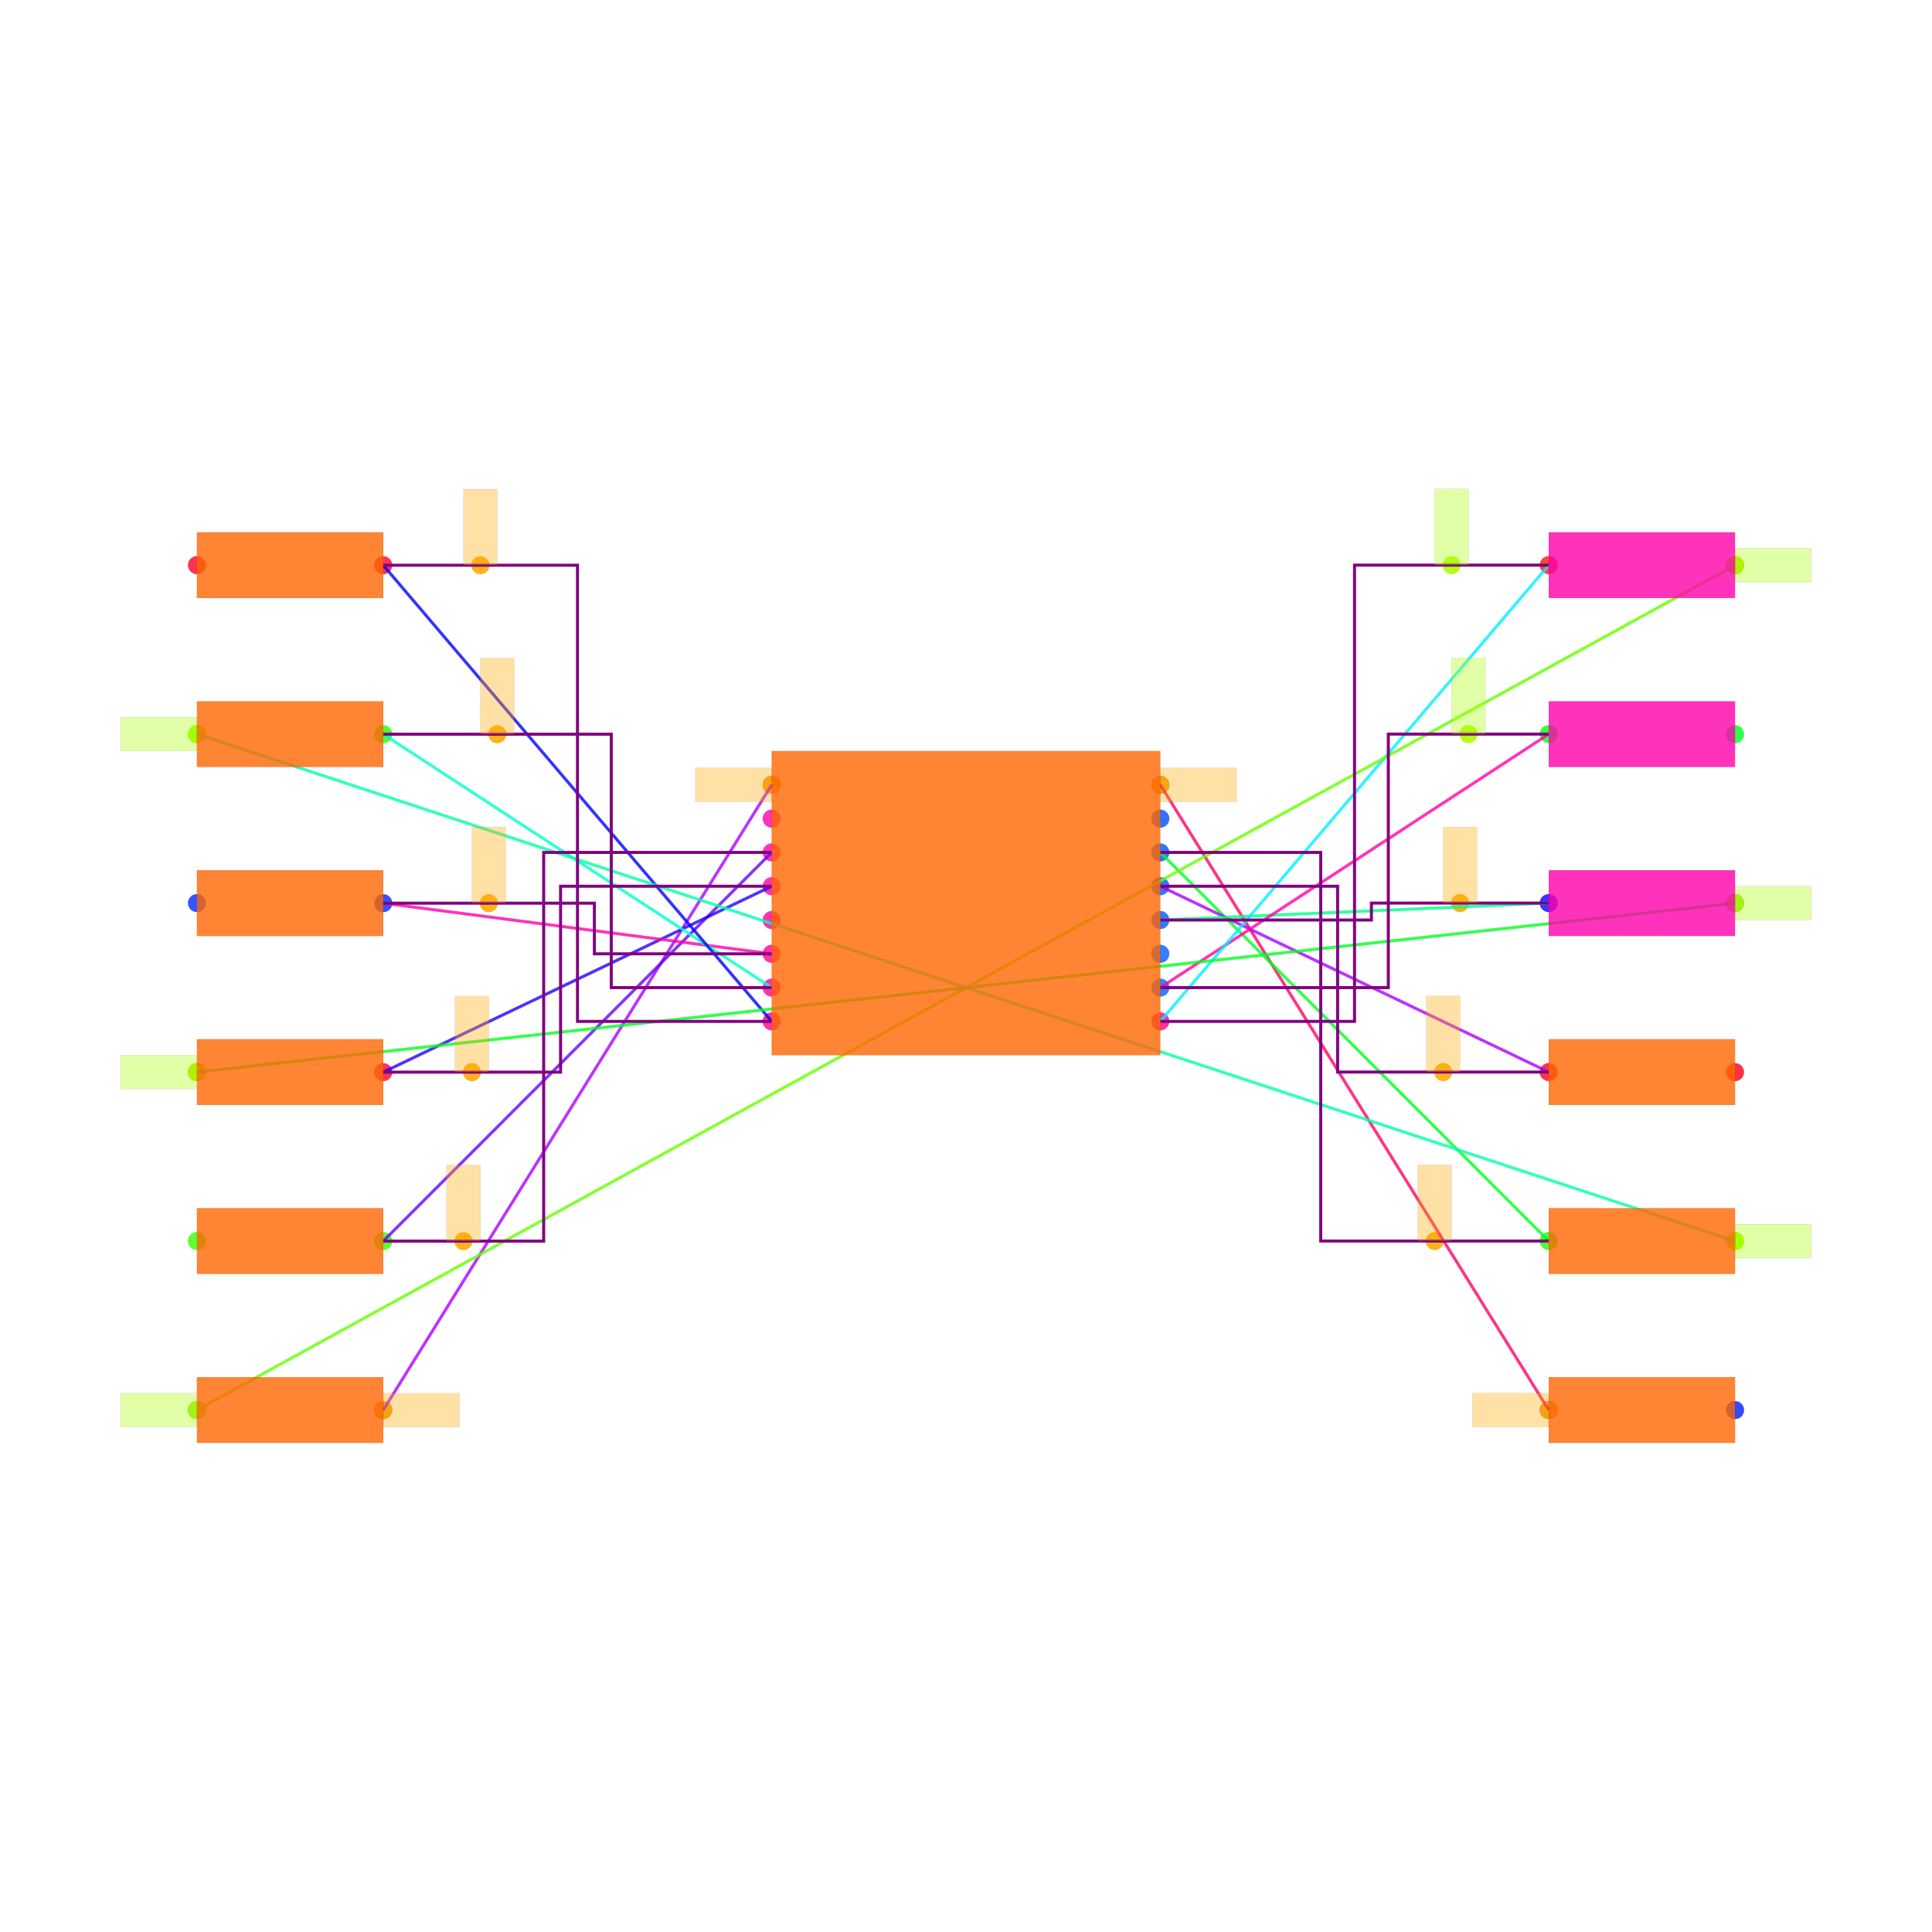
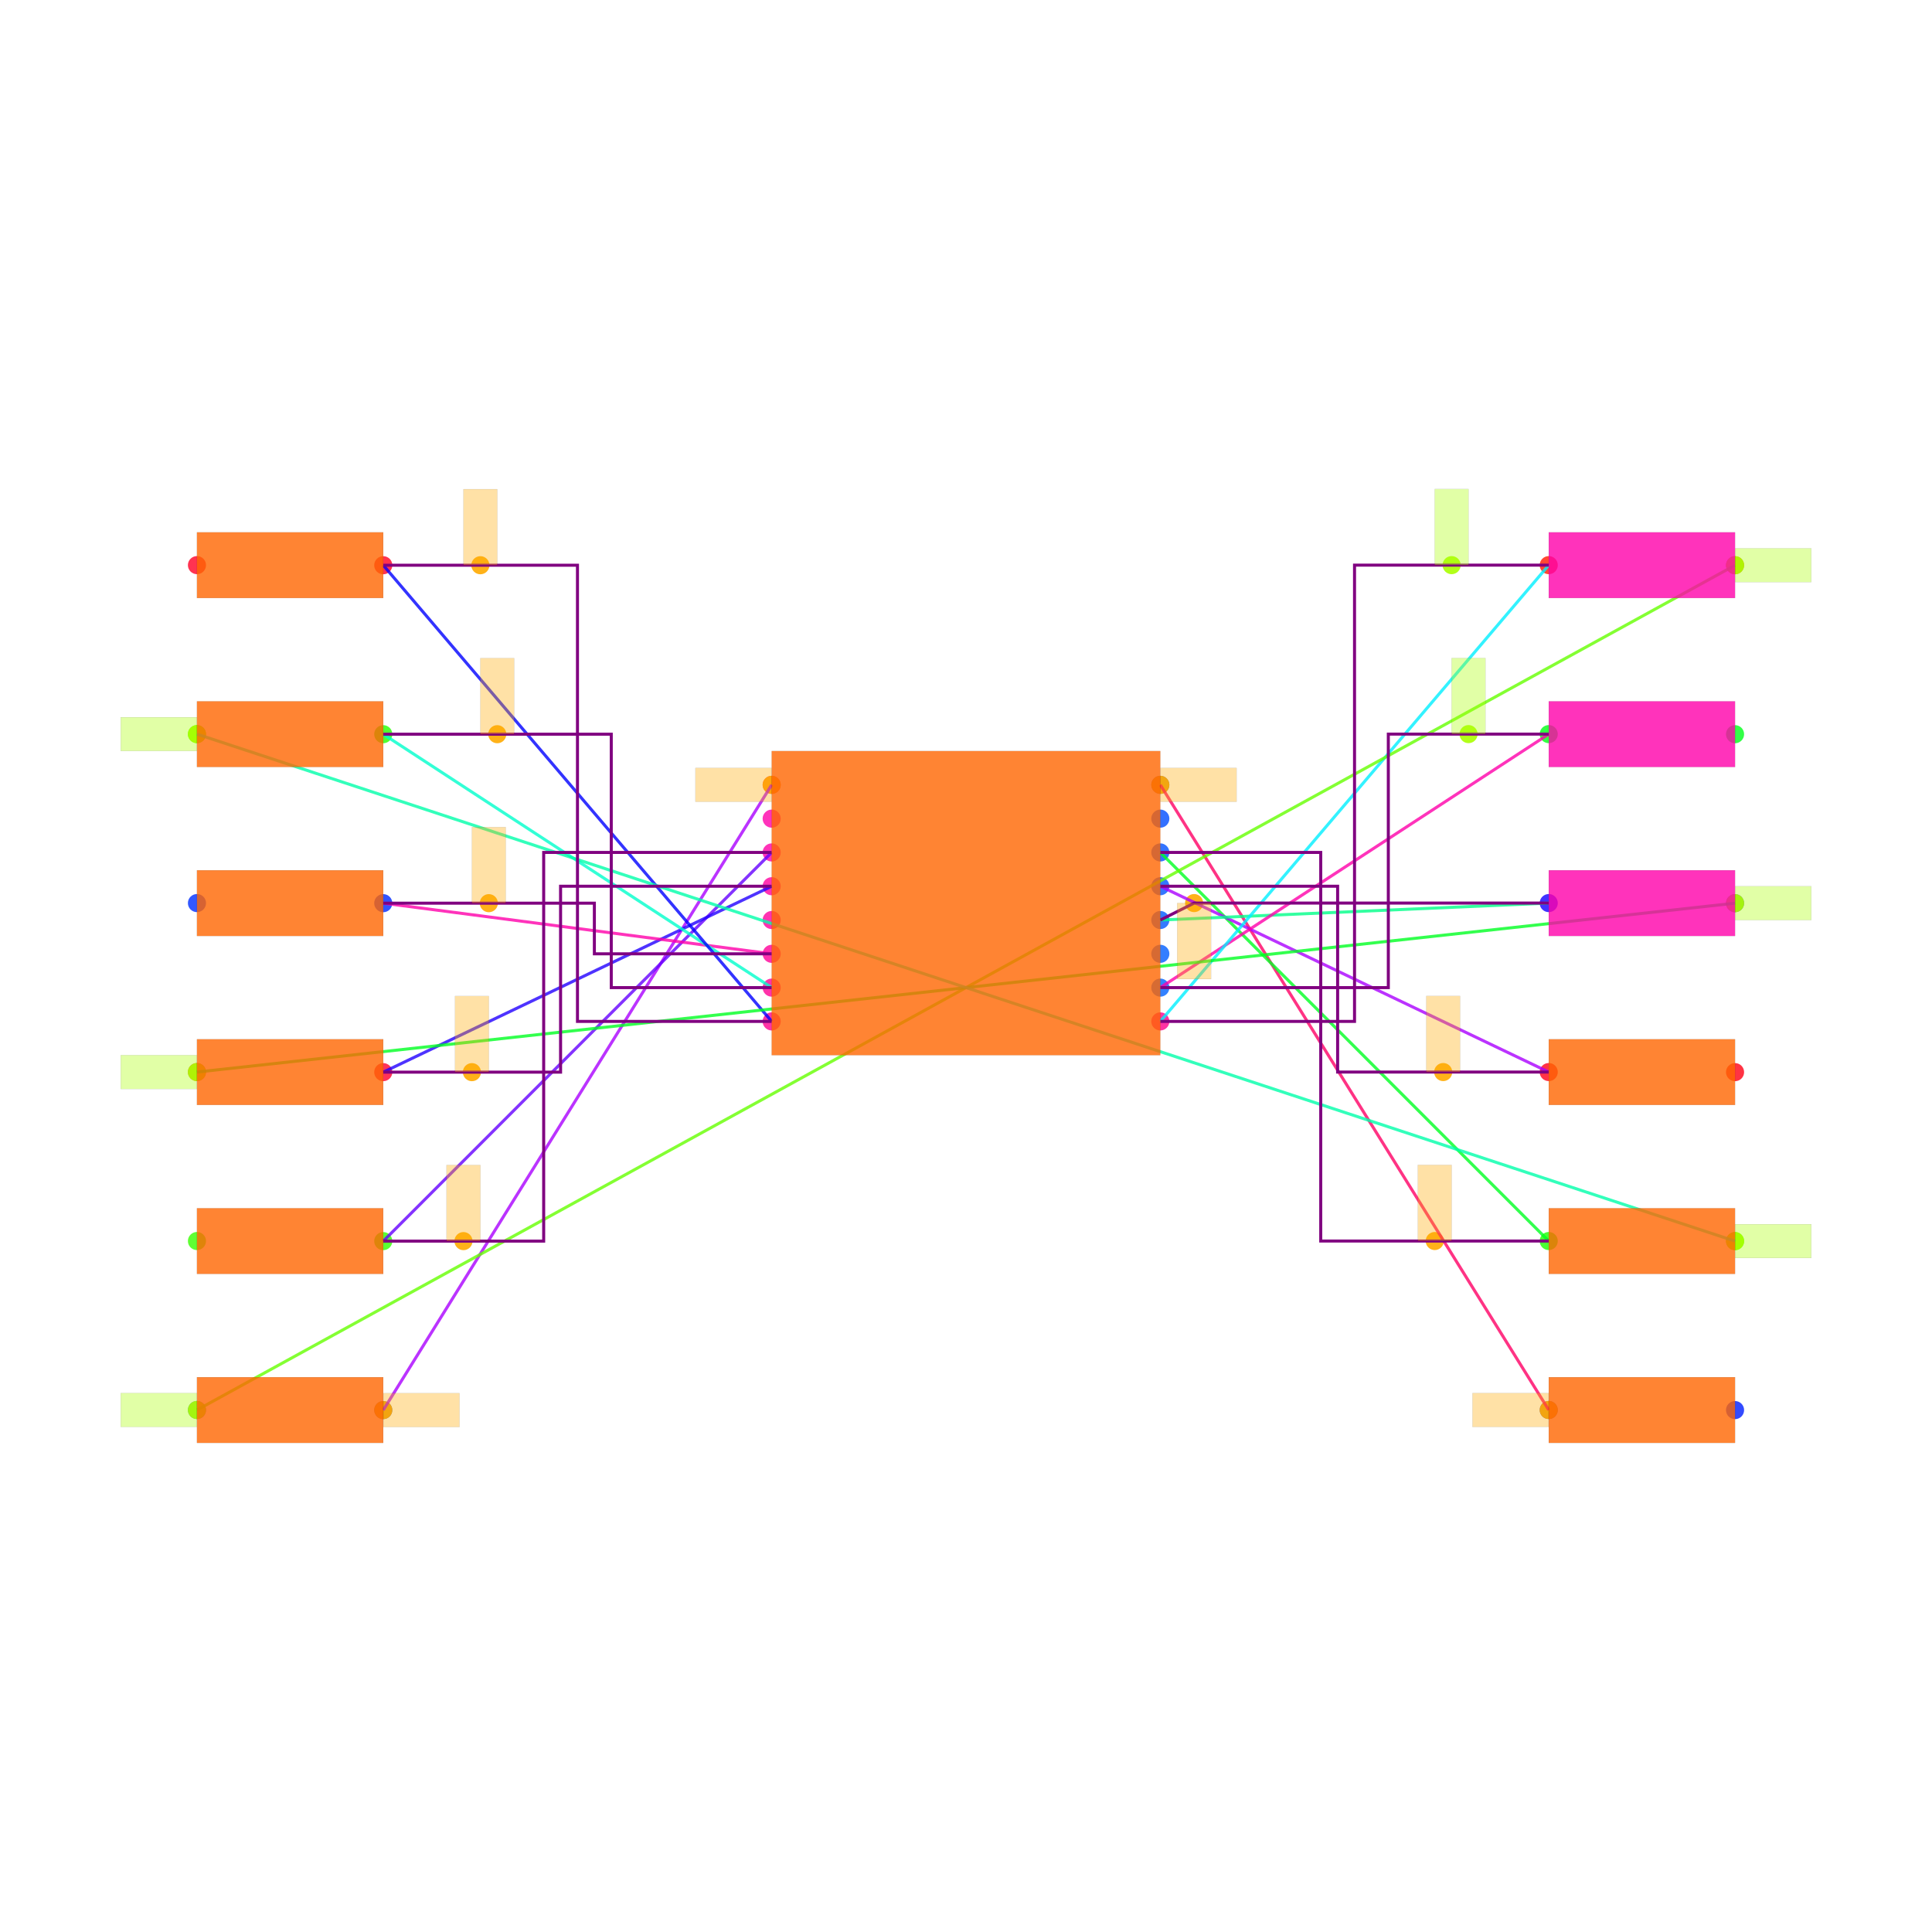
<svg xmlns="http://www.w3.org/2000/svg" width="640" height="640" viewBox="0 0 640 640">
  <rect width="100%" height="100%" fill="white" />
  <g>
    <circle data-type="point" data-label="U1.1 x-" data-x="-1.15" data-y="0.7" cx="255.629" cy="259.99" r="3" fill="hsl(319, 100%, 50%, 0.8)" />
  </g>
  <g>
    <circle data-type="point" data-label="U1.2 x-" data-x="-1.15" data-y="0.49999999999999994" cx="255.629" cy="271.185" r="3" fill="hsl(320, 100%, 50%, 0.8)" />
  </g>
  <g>
    <circle data-type="point" data-label="U1.3 x-" data-x="-1.15" data-y="0.29999999999999993" cx="255.629" cy="282.38" r="3" fill="hsl(321, 100%, 50%, 0.8)" />
  </g>
  <g>
    <circle data-type="point" data-label="U1.4 x-" data-x="-1.15" data-y="0.09999999999999987" cx="255.629" cy="293.575" r="3" fill="hsl(322, 100%, 50%, 0.8)" />
  </g>
  <g>
    <circle data-type="point" data-label="U1.5 x-" data-x="-1.15" data-y="-0.10000000000000009" cx="255.629" cy="304.77" r="3" fill="hsl(323, 100%, 50%, 0.8)" />
  </g>
  <g>
    <circle data-type="point" data-label="U1.6 x-" data-x="-1.15" data-y="-0.30000000000000004" cx="255.629" cy="315.965" r="3" fill="hsl(324, 100%, 50%, 0.8)" />
  </g>
  <g>
    <circle data-type="point" data-label="U1.7 x-" data-x="-1.15" data-y="-0.5" cx="255.629" cy="327.16" r="3" fill="hsl(325, 100%, 50%, 0.8)" />
  </g>
  <g>
    <circle data-type="point" data-label="U1.8 x-" data-x="-1.15" data-y="-0.7" cx="255.629" cy="338.354" r="3" fill="hsl(326, 100%, 50%, 0.8)" />
  </g>
  <g>
    <circle data-type="point" data-label="U1.9 x+" data-x="1.15" data-y="-0.7" cx="384.371" cy="338.354" r="3" fill="hsl(327, 100%, 50%, 0.8)" />
  </g>
  <g>
    <circle data-type="point" data-label="U1.10 x+" data-x="1.15" data-y="-0.49999999999999994" cx="384.371" cy="327.16" r="3" fill="hsl(217, 100%, 50%, 0.8)" />
  </g>
  <g>
    <circle data-type="point" data-label="U1.11 x+" data-x="1.15" data-y="-0.29999999999999993" cx="384.371" cy="315.965" r="3" fill="hsl(218, 100%, 50%, 0.8)" />
  </g>
  <g>
    <circle data-type="point" data-label="U1.12 x+" data-x="1.15" data-y="-0.09999999999999987" cx="384.371" cy="304.77" r="3" fill="hsl(219, 100%, 50%, 0.8)" />
  </g>
  <g>
    <circle data-type="point" data-label="U1.13 x+" data-x="1.15" data-y="0.10000000000000009" cx="384.371" cy="293.575" r="3" fill="hsl(220, 100%, 50%, 0.8)" />
  </g>
  <g>
    <circle data-type="point" data-label="U1.14 x+" data-x="1.15" data-y="0.30000000000000004" cx="384.371" cy="282.38" r="3" fill="hsl(221, 100%, 50%, 0.8)" />
  </g>
  <g>
    <circle data-type="point" data-label="U1.15 x+" data-x="1.15" data-y="0.5" cx="384.371" cy="271.185" r="3" fill="hsl(222, 100%, 50%, 0.8)" />
  </g>
  <g>
    <circle data-type="point" data-label="U1.16 x+" data-x="1.15" data-y="0.7" cx="384.371" cy="259.99" r="3" fill="hsl(223, 100%, 50%, 0.8)" />
  </g>
  <g>
    <circle data-type="point" data-label="R1.1 x-" data-x="-4.551290700000001" data-y="-2.9997267500000007" cx="65.244" cy="467.08" r="3" fill="hsl(226, 100%, 50%, 0.8)" />
  </g>
  <g>
    <circle data-type="point" data-label="R1.2 x+" data-x="-3.448709299999999" data-y="-3.0002732499999993" cx="126.961" cy="467.111" r="3" fill="hsl(227, 100%, 50%, 0.8)" />
  </g>
  <g>
    <circle data-type="point" data-label="R2.1 x-" data-x="-4.551290700000001" data-y="-1.9997267500000007" cx="65.244" cy="411.106" r="3" fill="hsl(107, 100%, 50%, 0.8)" />
  </g>
  <g>
    <circle data-type="point" data-label="R2.2 x+" data-x="-3.448709299999999" data-y="-2.0002732499999993" cx="126.961" cy="411.136" r="3" fill="hsl(108, 100%, 50%, 0.8)" />
  </g>
  <g>
    <circle data-type="point" data-label="R3.1 x-" data-x="-4.551290700000001" data-y="-0.9997267500000007" cx="65.244" cy="355.132" r="3" fill="hsl(348, 100%, 50%, 0.8)" />
  </g>
  <g>
    <circle data-type="point" data-label="R3.2 x+" data-x="-3.448709299999999" data-y="-1.0002732499999993" cx="126.961" cy="355.162" r="3" fill="hsl(349, 100%, 50%, 0.8)" />
  </g>
  <g>
    <circle data-type="point" data-label="R4.1 x-" data-x="-4.551290700000001" data-y="0.0002732499999993365" cx="65.244" cy="299.157" r="3" fill="hsl(229, 100%, 50%, 0.8)" />
  </g>
  <g>
    <circle data-type="point" data-label="R4.2 x+" data-x="-3.448709299999999" data-y="-0.0002732499999993365" cx="126.961" cy="299.188" r="3" fill="hsl(230, 100%, 50%, 0.8)" />
  </g>
  <g>
    <circle data-type="point" data-label="R5.1 x-" data-x="-4.551290700000001" data-y="1.0002732499999993" cx="65.244" cy="243.183" r="3" fill="hsl(110, 100%, 50%, 0.8)" />
  </g>
  <g>
    <circle data-type="point" data-label="R5.2 x+" data-x="-3.448709299999999" data-y="0.9997267500000007" cx="126.961" cy="243.213" r="3" fill="hsl(111, 100%, 50%, 0.8)" />
  </g>
  <g>
    <circle data-type="point" data-label="R6.1 x-" data-x="-4.551290700000001" data-y="2.0002732499999993" cx="65.244" cy="187.208" r="3" fill="hsl(351, 100%, 50%, 0.8)" />
  </g>
  <g>
    <circle data-type="point" data-label="R6.2 x+" data-x="-3.448709299999999" data-y="1.9997267500000007" cx="126.961" cy="187.239" r="3" fill="hsl(352, 100%, 50%, 0.8)" />
  </g>
  <g>
    <circle data-type="point" data-label="R7.1 x-" data-x="3.4487093" data-y="-2.9997267500000007" cx="513.039" cy="467.08" r="3" fill="hsl(232, 100%, 50%, 0.8)" />
  </g>
  <g>
    <circle data-type="point" data-label="R7.2 x+" data-x="4.5512907" data-y="-3.0002732499999993" cx="574.756" cy="467.111" r="3" fill="hsl(233, 100%, 50%, 0.8)" />
  </g>
  <g>
    <circle data-type="point" data-label="R8.1 x-" data-x="3.4487093" data-y="-1.9997267500000007" cx="513.039" cy="411.106" r="3" fill="hsl(113, 100%, 50%, 0.8)" />
  </g>
  <g>
    <circle data-type="point" data-label="R8.2 x+" data-x="4.5512907" data-y="-2.0002732499999993" cx="574.756" cy="411.136" r="3" fill="hsl(114, 100%, 50%, 0.8)" />
  </g>
  <g>
    <circle data-type="point" data-label="R9.1 x-" data-x="3.4487093" data-y="-0.9997267500000007" cx="513.039" cy="355.132" r="3" fill="hsl(354, 100%, 50%, 0.8)" />
  </g>
  <g>
    <circle data-type="point" data-label="R9.2 x+" data-x="4.5512907" data-y="-1.0002732499999993" cx="574.756" cy="355.162" r="3" fill="hsl(355, 100%, 50%, 0.8)" />
  </g>
  <g>
    <circle data-type="point" data-label="R10.1 x-" data-x="3.4487093" data-y="0.0002732499999993365" cx="513.039" cy="299.157" r="3" fill="hsl(244, 100%, 50%, 0.8)" />
  </g>
  <g>
    <circle data-type="point" data-label="R10.2 x+" data-x="4.5512907" data-y="-0.0002732499999993365" cx="574.756" cy="299.188" r="3" fill="hsl(245, 100%, 50%, 0.8)" />
  </g>
  <g>
    <circle data-type="point" data-label="R11.1 x-" data-x="3.4487093" data-y="1.0002732499999993" cx="513.039" cy="243.183" r="3" fill="hsl(125, 100%, 50%, 0.8)" />
  </g>
  <g>
    <circle data-type="point" data-label="R11.2 x+" data-x="4.5512907" data-y="0.9997267500000007" cx="574.756" cy="243.213" r="3" fill="hsl(126, 100%, 50%, 0.8)" />
  </g>
  <g>
    <circle data-type="point" data-label="R12.1 x-" data-x="3.4487093" data-y="2.0002732499999993" cx="513.039" cy="187.208" r="3" fill="hsl(6, 100%, 50%, 0.8)" />
  </g>
  <g>
    <circle data-type="point" data-label="R12.2 x+" data-x="4.5512907" data-y="1.9997267500000007" cx="574.756" cy="187.239" r="3" fill="hsl(7, 100%, 50%, 0.8)" />
  </g>
  <g>
-     <circle data-type="point" data-label="anchorPoint orientation: x+" data-x="-3.448709299999999" data-y="-3.0002732499999993" cx="126.961" cy="467.111" r="3" fill="hsl(40, 100%, 50%, 0.9)" />
-   </g>
-   <g>
-     <circle data-type="point" data-label="anchorPoint orientation: x-" data-x="-1.15" data-y="0.7" cx="255.629" cy="259.99" r="3" fill="hsl(40, 100%, 50%, 0.9)" />
-   </g>
-   <g>
-     <circle data-type="point" data-label="anchorPoint orientation: y+" data-x="-2.9740319749999995" data-y="-2.0002732499999993" cx="153.53" cy="411.136" r="3" fill="hsl(40, 100%, 50%, 0.9)" />
-   </g>
-   <g>
-     <circle data-type="point" data-label="anchorPoint orientation: y+" data-x="-2.9240319749999992" data-y="-1.0002732499999993" cx="156.329" cy="355.162" r="3" fill="hsl(40, 100%, 50%, 0.9)" />
-   </g>
-   <g>
-     <circle data-type="point" data-label="anchorPoint orientation: y+" data-x="-2.8240319749999996" data-y="-0.0002732499999993365" cx="161.927" cy="299.188" r="3" fill="hsl(40, 100%, 50%, 0.9)" />
-   </g>
-   <g>
-     <circle data-type="point" data-label="anchorPoint orientation: y+" data-x="-2.7740319749999993" data-y="0.9997267500000007" cx="164.725" cy="243.213" r="3" fill="hsl(40, 100%, 50%, 0.9)" />
-   </g>
-   <g>
-     <circle data-type="point" data-label="anchorPoint orientation: y+" data-x="-2.8740319749999994" data-y="1.9997267500000007" cx="159.128" cy="187.239" r="3" fill="hsl(40, 100%, 50%, 0.9)" />
-   </g>
-   <g>
-     <circle data-type="point" data-label="anchorPoint orientation: y+" data-x="2.874031975" data-y="2.0002732499999993" cx="480.872" cy="187.208" r="3" fill="hsl(80, 100%, 50%, 0.9)" />
-   </g>
-   <g>
-     <circle data-type="point" data-label="anchorPoint orientation: y+" data-x="2.974031975" data-y="1.0002732499999993" cx="486.47" cy="243.183" r="3" fill="hsl(80, 100%, 50%, 0.9)" />
-   </g>
-   <g>
-     <circle data-type="point" data-label="anchorPoint orientation: y+" data-x="2.924031975" data-y="0.0002732499999993365" cx="483.671" cy="299.157" r="3" fill="hsl(40, 100%, 50%, 0.9)" />
-   </g>
-   <g>
-     <circle data-type="point" data-label="anchorPoint orientation: y+" data-x="2.8240319749999996" data-y="-0.9997267500000007" cx="478.073" cy="355.132" r="3" fill="hsl(40, 100%, 50%, 0.9)" />
-   </g>
-   <g>
-     <circle data-type="point" data-label="anchorPoint orientation: y+" data-x="2.7740319749999998" data-y="-1.9997267500000007" cx="475.275" cy="411.106" r="3" fill="hsl(40, 100%, 50%, 0.9)" />
-   </g>
-   <g>
-     <circle data-type="point" data-label="anchorPoint orientation: x-" data-x="3.4487093" data-y="-2.9997267500000007" cx="513.039" cy="467.08" r="3" fill="hsl(40, 100%, 50%, 0.9)" />
-   </g>
-   <g>
-     <circle data-type="point" data-label="anchorPoint orientation: x+" data-x="1.15" data-y="0.7" cx="384.371" cy="259.99" r="3" fill="hsl(40, 100%, 50%, 0.9)" />
-   </g>
-   <g>
-     <circle data-type="point" data-label="anchorPoint orientation: x-" data-x="-4.551290700000001" data-y="-2.9997267500000007" cx="65.244" cy="467.08" r="3" fill="hsl(80, 100%, 50%, 0.9)" />
-   </g>
-   <g>
-     <circle data-type="point" data-label="anchorPoint orientation: x+" data-x="4.5512907" data-y="1.9997267500000007" cx="574.756" cy="187.239" r="3" fill="hsl(80, 100%, 50%, 0.9)" />
-   </g>
-   <g>
-     <circle data-type="point" data-label="anchorPoint orientation: x-" data-x="-4.551290700000001" data-y="-0.9997267500000007" cx="65.244" cy="355.132" r="3" fill="hsl(80, 100%, 50%, 0.9)" />
-   </g>
-   <g>
-     <circle data-type="point" data-label="anchorPoint orientation: x+" data-x="4.5512907" data-y="-0.0002732499999993365" cx="574.756" cy="299.188" r="3" fill="hsl(80, 100%, 50%, 0.9)" />
-   </g>
-   <g>
-     <circle data-type="point" data-label="anchorPoint orientation: x-" data-x="-4.551290700000001" data-y="1.0002732499999993" cx="65.244" cy="243.183" r="3" fill="hsl(80, 100%, 50%, 0.9)" />
-   </g>
-   <g>
-     <circle data-type="point" data-label="anchorPoint orientation: x+" data-x="4.5512907" data-y="-2.0002732499999993" cx="574.756" cy="411.136" r="3" fill="hsl(80, 100%, 50%, 0.9)" />
+     <circle data-type="point" data-label="" data-x="-3.448709299999999" data-y="-3.0002732499999993" cx="126.961" cy="467.111" r="3" fill="hsl(40, 100%, 50%, 0.9)" />
+   </g>
+   <g>
+     <circle data-type="point" data-label="" data-x="-1.15" data-y="0.7" cx="255.629" cy="259.99" r="3" fill="hsl(40, 100%, 50%, 0.9)" />
+   </g>
+   <g>
+     <circle data-type="point" data-label="" data-x="-2.9740319749999995" data-y="-2.0002732499999993" cx="153.53" cy="411.136" r="3" fill="hsl(40, 100%, 50%, 0.9)" />
+   </g>
+   <g>
+     <circle data-type="point" data-label="" data-x="-2.9240319749999992" data-y="-1.0002732499999993" cx="156.329" cy="355.162" r="3" fill="hsl(40, 100%, 50%, 0.9)" />
+   </g>
+   <g>
+     <circle data-type="point" data-label="" data-x="-2.8240319749999996" data-y="-0.0002732499999993365" cx="161.927" cy="299.188" r="3" fill="hsl(40, 100%, 50%, 0.9)" />
+   </g>
+   <g>
+     <circle data-type="point" data-label="" data-x="-2.7740319749999993" data-y="0.9997267500000007" cx="164.725" cy="243.213" r="3" fill="hsl(40, 100%, 50%, 0.9)" />
+   </g>
+   <g>
+     <circle data-type="point" data-label="" data-x="-2.8740319749999994" data-y="1.9997267500000007" cx="159.128" cy="187.239" r="3" fill="hsl(40, 100%, 50%, 0.9)" />
+   </g>
+   <g>
+     <circle data-type="point" data-label="" data-x="2.874031975" data-y="2.0002732499999993" cx="480.872" cy="187.208" r="3" fill="hsl(80, 100%, 50%, 0.9)" />
+   </g>
+   <g>
+     <circle data-type="point" data-label="" data-x="2.974031975" data-y="1.0002732499999993" cx="486.47" cy="243.183" r="3" fill="hsl(80, 100%, 50%, 0.9)" />
+   </g>
+   <g>
+     <circle data-type="point" data-label="" data-x="1.3499999999999999" data-y="0.0002732499999993365" cx="395.565" cy="299.157" r="3" fill="hsl(40, 100%, 50%, 0.9)" />
+   </g>
+   <g>
+     <circle data-type="point" data-label="" data-x="2.8240319749999996" data-y="-0.9997267500000007" cx="478.073" cy="355.132" r="3" fill="hsl(40, 100%, 50%, 0.9)" />
+   </g>
+   <g>
+     <circle data-type="point" data-label="" data-x="2.7740319749999998" data-y="-1.9997267500000007" cx="475.275" cy="411.106" r="3" fill="hsl(40, 100%, 50%, 0.9)" />
+   </g>
+   <g>
+     <circle data-type="point" data-label="" data-x="3.4487093" data-y="-2.9997267500000007" cx="513.039" cy="467.08" r="3" fill="hsl(40, 100%, 50%, 0.9)" />
+   </g>
+   <g>
+     <circle data-type="point" data-label="" data-x="1.15" data-y="0.7" cx="384.371" cy="259.99" r="3" fill="hsl(40, 100%, 50%, 0.9)" />
+   </g>
+   <g>
+     <circle data-type="point" data-label="" data-x="-4.551290700000001" data-y="-2.9997267500000007" cx="65.244" cy="467.08" r="3" fill="hsl(80, 100%, 50%, 0.9)" />
+   </g>
+   <g>
+     <circle data-type="point" data-label="" data-x="4.5512907" data-y="1.9997267500000007" cx="574.756" cy="187.239" r="3" fill="hsl(80, 100%, 50%, 0.9)" />
+   </g>
+   <g>
+     <circle data-type="point" data-label="" data-x="-4.551290700000001" data-y="-0.9997267500000007" cx="65.244" cy="355.132" r="3" fill="hsl(80, 100%, 50%, 0.9)" />
+   </g>
+   <g>
+     <circle data-type="point" data-label="" data-x="4.5512907" data-y="-0.0002732499999993365" cx="574.756" cy="299.188" r="3" fill="hsl(80, 100%, 50%, 0.9)" />
+   </g>
+   <g>
+     <circle data-type="point" data-label="" data-x="-4.551290700000001" data-y="1.0002732499999993" cx="65.244" cy="243.183" r="3" fill="hsl(80, 100%, 50%, 0.9)" />
+   </g>
+   <g>
+     <circle data-type="point" data-label="" data-x="4.5512907" data-y="-2.0002732499999993" cx="574.756" cy="411.136" r="3" fill="hsl(80, 100%, 50%, 0.9)" />
  </g>
  <g>
    <polyline data-points="-3.448709299999999,-3.0002732499999993 -1.15,0.7" data-type="line" data-label="" points="126.961,467.111 255.629,259.99" fill="none" stroke="hsl(280, 100%, 50%, 0.8)" stroke-width="1" />
  </g>
  <g>
    <polyline data-points="-3.448709299999999,-2.0002732499999993 -1.15,0.29999999999999993" data-type="line" data-label="" points="126.961,411.136 255.629,282.38" fill="none" stroke="hsl(264, 100%, 50%, 0.8)" stroke-width="1" />
  </g>
  <g>
    <polyline data-points="-3.448709299999999,-1.0002732499999993 -1.15,0.09999999999999987" data-type="line" data-label="" points="126.961,355.162 255.629,293.575" fill="none" stroke="hsl(248, 100%, 50%, 0.8)" stroke-width="1" />
  </g>
  <g>
    <polyline data-points="-3.448709299999999,-0.0002732499999993365 -1.15,-0.30000000000000004" data-type="line" data-label="" points="126.961,299.188 255.629,315.965" fill="none" stroke="hsl(320, 100%, 50%, 0.8)" stroke-width="1" />
  </g>
  <g>
    <polyline data-points="-3.448709299999999,0.9997267500000007 -1.15,-0.5" data-type="line" data-label="" points="126.961,243.213 255.629,327.16" fill="none" stroke="hsl(168, 100%, 50%, 0.8)" stroke-width="1" />
  </g>
  <g>
    <polyline data-points="-3.448709299999999,1.9997267500000007 -1.15,-0.7" data-type="line" data-label="" points="126.961,187.239 255.629,338.354" fill="none" stroke="hsl(240, 100%, 50%, 0.8)" stroke-width="1" />
  </g>
  <g>
    <polyline data-points="3.4487093,-2.9997267500000007 1.15,0.7" data-type="line" data-label="" points="513.039,467.08 384.371,259.99" fill="none" stroke="hsl(336, 100%, 50%, 0.8)" stroke-width="1" />
  </g>
  <g>
    <polyline data-points="3.4487093,-1.9997267500000007 1.15,0.30000000000000004" data-type="line" data-label="" points="513.039,411.106 384.371,282.38" fill="none" stroke="hsl(128, 100%, 50%, 0.8)" stroke-width="1" />
  </g>
  <g>
    <polyline data-points="3.4487093,-0.9997267500000007 1.15,0.10000000000000009" data-type="line" data-label="" points="513.039,355.132 384.371,293.575" fill="none" stroke="hsl(280, 100%, 50%, 0.8)" stroke-width="1" />
  </g>
  <g>
    <polyline data-points="3.4487093,0.0002732499999993365 1.15,-0.09999999999999987" data-type="line" data-label="" points="513.039,299.157 384.371,304.77" fill="none" stroke="hsl(152, 100%, 50%, 0.8)" stroke-width="1" />
  </g>
  <g>
    <polyline data-points="3.4487093,1.0002732499999993 1.15,-0.49999999999999994" data-type="line" data-label="" points="513.039,243.183 384.371,327.16" fill="none" stroke="hsl(320, 100%, 50%, 0.8)" stroke-width="1" />
  </g>
  <g>
    <polyline data-points="3.4487093,2.0002732499999993 1.15,-0.7" data-type="line" data-label="" points="513.039,187.208 384.371,338.354" fill="none" stroke="hsl(184, 100%, 50%, 0.8)" stroke-width="1" />
  </g>
  <g>
    <polyline data-points="-4.551290700000001,-2.9997267500000007 4.5512907,1.9997267500000007" data-type="line" data-label="" points="65.244,467.08 574.756,187.239" fill="none" stroke="hsl(96, 100%, 50%, 0.8)" stroke-width="1" />
  </g>
  <g>
    <polyline data-points="-4.551290700000001,-0.9997267500000007 4.5512907,-0.0002732499999993365" data-type="line" data-label="" points="65.244,355.132 574.756,299.188" fill="none" stroke="hsl(128, 100%, 50%, 0.8)" stroke-width="1" />
  </g>
  <g>
    <polyline data-points="-4.551290700000001,1.0002732499999993 4.5512907,-2.0002732499999993" data-type="line" data-label="" points="65.244,243.183 574.756,411.136" fill="none" stroke="hsl(160, 100%, 50%, 0.8)" stroke-width="1" />
  </g>
  <g>
    <polyline data-points="-3.448709299999999,-2.0002732499999993 -2.49935465,-2.0002732499999993 -2.49935465,0.29999999999999993 -1.15,0.29999999999999993" data-type="line" data-label="" points="126.961,411.136 180.1,411.136 180.1,282.38 255.629,282.38" fill="none" stroke="purple" stroke-width="1" />
  </g>
  <g>
    <polyline data-points="-3.448709299999999,-1.0002732499999993 -2.39935465,-1.0002732499999993 -2.39935465,0.09999999999999987 -1.15,0.09999999999999987" data-type="line" data-label="" points="126.961,355.162 185.698,355.162 185.698,293.575 255.629,293.575" fill="none" stroke="purple" stroke-width="1" />
  </g>
  <g>
    <polyline data-points="-3.448709299999999,-0.0002732499999993365 -2.1993546499999996,-0.0002732499999993365 -2.1993546499999996,-0.30000000000000004 -1.15,-0.30000000000000004" data-type="line" data-label="" points="126.961,299.188 196.893,299.188 196.893,315.965 255.629,315.965" fill="none" stroke="purple" stroke-width="1" />
  </g>
  <g>
    <polyline data-points="-3.448709299999999,0.9997267500000007 -2.0993546499999995,0.9997267500000007 -2.0993546499999995,-0.5 -1.15,-0.5" data-type="line" data-label="" points="126.961,243.213 202.49,243.213 202.49,327.16 255.629,327.16" fill="none" stroke="purple" stroke-width="1" />
  </g>
  <g>
    <polyline data-points="-3.448709299999999,1.9997267500000007 -2.2993546499999997,1.9997267500000007 -2.2993546499999997,-0.7 -1.15,-0.7" data-type="line" data-label="" points="126.961,187.239 191.295,187.239 191.295,338.354 255.629,338.354" fill="none" stroke="purple" stroke-width="1" />
  </g>
  <g>
    <polyline data-points="3.4487093,-1.9997267500000007 2.0993546499999995,-1.9997267500000007 2.0993546499999995,0.30000000000000004 1.15,0.30000000000000004" data-type="line" data-label="" points="513.039,411.106 437.51,411.106 437.51,282.38 384.371,282.38" fill="none" stroke="purple" stroke-width="1" />
  </g>
  <g>
    <polyline data-points="3.4487093,-0.9997267500000007 2.1993546499999996,-0.9997267500000007 2.1993546499999996,0.10000000000000009 1.15,0.10000000000000009" data-type="line" data-label="" points="513.039,355.132 443.107,355.132 443.107,293.575 384.371,293.575" fill="none" stroke="purple" stroke-width="1" />
  </g>
  <g>
-     <polyline data-points="3.4487093,0.0002732499999993365 2.39935465,0.0002732499999993365 2.39935465,-0.09999999999999987 1.15,-0.09999999999999987" data-type="line" data-label="" points="513.039,299.157 454.302,299.157 454.302,304.77 384.371,304.77" fill="none" stroke="purple" stroke-width="1" />
+     <polyline data-points="3.4487093,0.0002732499999993365 1.3499999999999999,0.0002732499999993365 1.15,-0.09999999999999987" data-type="line" data-label="" points="513.039,299.157 395.565,299.157 384.371,304.77" fill="none" stroke="purple" stroke-width="1" />
  </g>
  <g>
    <polyline data-points="3.4487093,1.0002732499999993 2.49935465,1.0002732499999993 2.49935465,-0.49999999999999994 1.15,-0.49999999999999994" data-type="line" data-label="" points="513.039,243.183 459.9,243.183 459.9,327.16 384.371,327.16" fill="none" stroke="purple" stroke-width="1" />
  </g>
  <g>
    <polyline data-points="3.4487093,2.0002732499999993 2.2993546499999997,2.0002732499999993 2.2993546499999997,-0.7 1.15,-0.7" data-type="line" data-label="" points="513.039,187.208 448.705,187.208 448.705,338.354 384.371,338.354" fill="none" stroke="purple" stroke-width="1" />
  </g>
  <g>
    <rect data-type="rect" data-label="schematic_component_0" data-x="0" data-y="0" x="255.629" y="248.796" width="128.741" height="100.754" fill="hsl(24, 100%, 50%, 0.8)" stroke="black" stroke-width="0.018" />
  </g>
  <g>
    <rect data-type="rect" data-label="schematic_component_1" data-x="-4" data-y="-3" x="65.244" y="456.211" width="61.716" height="21.769" fill="hsl(24, 100%, 50%, 0.8)" stroke="black" stroke-width="0.018" />
  </g>
  <g>
    <rect data-type="rect" data-label="schematic_component_2" data-x="-4" data-y="-2" x="65.244" y="400.237" width="61.716" height="21.769" fill="hsl(24, 100%, 50%, 0.8)" stroke="black" stroke-width="0.018" />
  </g>
  <g>
    <rect data-type="rect" data-label="schematic_component_3" data-x="-4" data-y="-1" x="65.244" y="344.262" width="61.716" height="21.769" fill="hsl(24, 100%, 50%, 0.8)" stroke="black" stroke-width="0.018" />
  </g>
  <g>
    <rect data-type="rect" data-label="schematic_component_4" data-x="-4" data-y="0" x="65.244" y="288.288" width="61.716" height="21.769" fill="hsl(24, 100%, 50%, 0.8)" stroke="black" stroke-width="0.018" />
  </g>
  <g>
    <rect data-type="rect" data-label="schematic_component_5" data-x="-4" data-y="1" x="65.244" y="232.314" width="61.716" height="21.769" fill="hsl(24, 100%, 50%, 0.8)" stroke="black" stroke-width="0.018" />
  </g>
  <g>
    <rect data-type="rect" data-label="schematic_component_6" data-x="-4" data-y="2" x="65.244" y="176.339" width="61.716" height="21.769" fill="hsl(24, 100%, 50%, 0.8)" stroke="black" stroke-width="0.018" />
  </g>
  <g>
    <rect data-type="rect" data-label="schematic_component_7" data-x="4" data-y="-3" x="513.039" y="456.211" width="61.716" height="21.769" fill="hsl(24, 100%, 50%, 0.8)" stroke="black" stroke-width="0.018" />
  </g>
  <g>
    <rect data-type="rect" data-label="schematic_component_8" data-x="4" data-y="-2" x="513.039" y="400.237" width="61.716" height="21.769" fill="hsl(24, 100%, 50%, 0.8)" stroke="black" stroke-width="0.018" />
  </g>
  <g>
    <rect data-type="rect" data-label="schematic_component_9" data-x="4" data-y="-1" x="513.039" y="344.262" width="61.716" height="21.769" fill="hsl(24, 100%, 50%, 0.8)" stroke="black" stroke-width="0.018" />
  </g>
  <g>
    <rect data-type="rect" data-label="schematic_component_10" data-x="4" data-y="0" x="513.039" y="288.288" width="61.716" height="21.769" fill="hsl(320, 100%, 50%, 0.8)" stroke="black" stroke-width="0.018" />
  </g>
  <g>
    <rect data-type="rect" data-label="schematic_component_11" data-x="4" data-y="1" x="513.039" y="232.314" width="61.716" height="21.769" fill="hsl(320, 100%, 50%, 0.8)" stroke="black" stroke-width="0.018" />
  </g>
  <g>
    <rect data-type="rect" data-label="schematic_component_12" data-x="4" data-y="2" x="513.039" y="176.339" width="61.716" height="21.769" fill="hsl(320, 100%, 50%, 0.8)" stroke="black" stroke-width="0.018" />
  </g>
  <g>
    <rect data-type="rect" data-label="netId: .R1 &gt; .pin2 to .U1 &gt; .IN1 globalConnNetId: connectivity_net0" data-x="-3.222709299999999" data-y="-3.0002732499999993" x="127.017" y="461.513" width="25.188" height="11.195" fill="hsl(40, 100%, 50%, 0.35)" stroke="black" stroke-width="0.018" />
  </g>
  <g>
    <rect data-type="rect" data-label="netId: .R1 &gt; .pin2 to .U1 &gt; .IN1 globalConnNetId: connectivity_net0" data-x="-1.376" data-y="0.7" x="230.385" y="254.393" width="25.188" height="11.195" fill="hsl(40, 100%, 50%, 0.35)" stroke="black" stroke-width="0.018" />
  </g>
  <g>
    <rect data-type="rect" data-label="netId: .R2 &gt; .pin2 to .U1 &gt; .IN3 globalConnNetId: connectivity_net1" data-x="-2.9740319749999995" data-y="-1.7752732499999992" x="147.933" y="385.948" width="11.195" height="25.188" fill="hsl(40, 100%, 50%, 0.35)" stroke="black" stroke-width="0.018" />
  </g>
  <g>
    <rect data-type="rect" data-label="netId: .R3 &gt; .pin2 to .U1 &gt; .IN4 globalConnNetId: connectivity_net2" data-x="-2.9240319749999992" data-y="-0.7752732499999994" x="150.732" y="329.974" width="11.195" height="25.188" fill="hsl(40, 100%, 50%, 0.35)" stroke="black" stroke-width="0.018" />
  </g>
  <g>
    <rect data-type="rect" data-label="netId: .R4 &gt; .pin2 to .U1 &gt; .IN6 globalConnNetId: connectivity_net3" data-x="-2.8240319749999996" data-y="0.22472675000000067" x="156.329" y="273.999" width="11.195" height="25.188" fill="hsl(40, 100%, 50%, 0.35)" stroke="black" stroke-width="0.018" />
  </g>
  <g>
    <rect data-type="rect" data-label="netId: .R5 &gt; .pin2 to .U1 &gt; .IN7 globalConnNetId: connectivity_net4" data-x="-2.7740319749999993" data-y="1.2247267500000008" x="159.128" y="218.025" width="11.195" height="25.188" fill="hsl(40, 100%, 50%, 0.35)" stroke="black" stroke-width="0.018" />
  </g>
  <g>
    <rect data-type="rect" data-label="netId: .R6 &gt; .pin2 to .U1 &gt; .IN8 globalConnNetId: connectivity_net5" data-x="-2.8740319749999994" data-y="2.2247267500000008" x="153.53" y="162.051" width="11.195" height="25.188" fill="hsl(40, 100%, 50%, 0.35)" stroke="black" stroke-width="0.018" />
  </g>
  <g>
    <rect data-type="rect" data-label="netId: .R12 &gt; .pin1 to .U1 &gt; .OUT1 globalConnNetId: connectivity_net11" data-x="2.874031975" data-y="2.2252732499999994" x="475.275" y="162.02" width="11.195" height="25.188" fill="hsl(80, 100%, 50%, 0.35)" stroke="black" stroke-width="0.018" />
  </g>
  <g>
    <rect data-type="rect" data-label="netId: .R11 &gt; .pin1 to .U1 &gt; .OUT2 globalConnNetId: connectivity_net10" data-x="2.974031975" data-y="1.2252732499999994" x="480.872" y="217.994" width="11.195" height="25.188" fill="hsl(80, 100%, 50%, 0.35)" stroke="black" stroke-width="0.018" />
  </g>
  <g>
-     <rect data-type="rect" data-label="netId: .R10 &gt; .pin1 to .U1 &gt; .OUT4 globalConnNetId: connectivity_net9" data-x="2.924031975" data-y="0.22527324999999934" x="478.073" y="273.969" width="11.195" height="25.188" fill="hsl(40, 100%, 50%, 0.35)" stroke="black" stroke-width="0.018" />
+     <rect data-type="rect" data-label="netId: .R10 &gt; .pin1 to .U1 &gt; .OUT4 globalConnNetId: connectivity_net9" data-x="1.3499999999999999" data-y="-0.22472675000000067" x="389.968" y="299.157" width="11.195" height="25.188" fill="hsl(40, 100%, 50%, 0.35)" stroke="black" stroke-width="0.018" />
  </g>
  <g>
    <rect data-type="rect" data-label="netId: .R9 &gt; .pin1 to .U1 &gt; .OUT5 globalConnNetId: connectivity_net8" data-x="2.8240319749999996" data-y="-0.7747267500000007" x="472.476" y="329.943" width="11.195" height="25.188" fill="hsl(40, 100%, 50%, 0.35)" stroke="black" stroke-width="0.018" />
  </g>
  <g>
    <rect data-type="rect" data-label="netId: .R8 &gt; .pin1 to .U1 &gt; .OUT6 globalConnNetId: connectivity_net7" data-x="2.7740319749999998" data-y="-1.7747267500000006" x="469.677" y="385.917" width="11.195" height="25.188" fill="hsl(40, 100%, 50%, 0.35)" stroke="black" stroke-width="0.018" />
  </g>
  <g>
    <rect data-type="rect" data-label="netId: .R7 &gt; .pin1 to .U1 &gt; .OUT8 globalConnNetId: connectivity_net6" data-x="3.2227093" data-y="-2.9997267500000007" x="487.795" y="461.483" width="25.188" height="11.195" fill="hsl(40, 100%, 50%, 0.35)" stroke="black" stroke-width="0.018" />
  </g>
  <g>
    <rect data-type="rect" data-label="netId: .R7 &gt; .pin1 to .U1 &gt; .OUT8 globalConnNetId: connectivity_net6" data-x="1.376" data-y="0.7" x="384.426" y="254.393" width="25.188" height="11.195" fill="hsl(40, 100%, 50%, 0.35)" stroke="black" stroke-width="0.018" />
  </g>
  <g>
    <rect data-type="rect" data-label="netId: .R1 &gt; .pin1 to .R12 &gt; .pin2 globalConnNetId: connectivity_net12" data-x="-4.777290700000001" data-y="-2.9997267500000007" x="40" y="461.483" width="25.188" height="11.195" fill="hsl(80, 100%, 50%, 0.35)" stroke="black" stroke-width="0.018" />
  </g>
  <g>
    <rect data-type="rect" data-label="netId: .R1 &gt; .pin1 to .R12 &gt; .pin2 globalConnNetId: connectivity_net12" data-x="4.7772907" data-y="1.9997267500000007" x="574.812" y="181.642" width="25.188" height="11.195" fill="hsl(80, 100%, 50%, 0.35)" stroke="black" stroke-width="0.018" />
  </g>
  <g>
    <rect data-type="rect" data-label="netId: .R3 &gt; .pin1 to .R10 &gt; .pin2 globalConnNetId: connectivity_net13" data-x="-4.777290700000001" data-y="-0.9997267500000007" x="40" y="349.534" width="25.188" height="11.195" fill="hsl(80, 100%, 50%, 0.35)" stroke="black" stroke-width="0.018" />
  </g>
  <g>
    <rect data-type="rect" data-label="netId: .R3 &gt; .pin1 to .R10 &gt; .pin2 globalConnNetId: connectivity_net13" data-x="4.7772907" data-y="-0.0002732499999993365" x="574.812" y="293.59" width="25.188" height="11.195" fill="hsl(80, 100%, 50%, 0.35)" stroke="black" stroke-width="0.018" />
  </g>
  <g>
    <rect data-type="rect" data-label="netId: .R5 &gt; .pin1 to .R8 &gt; .pin2 globalConnNetId: connectivity_net14" data-x="-4.777290700000001" data-y="1.0002732499999993" x="40" y="237.585" width="25.188" height="11.195" fill="hsl(80, 100%, 50%, 0.35)" stroke="black" stroke-width="0.018" />
  </g>
  <g>
    <rect data-type="rect" data-label="netId: .R5 &gt; .pin1 to .R8 &gt; .pin2 globalConnNetId: connectivity_net14" data-x="4.7772907" data-y="-2.0002732499999993" x="574.812" y="405.539" width="25.188" height="11.195" fill="hsl(80, 100%, 50%, 0.35)" stroke="black" stroke-width="0.018" />
  </g>
  <g id="crosshair" style="display: none">
    <line id="crosshair-h" y1="0" y2="640" stroke="#666" stroke-width="0.5" />
    <line id="crosshair-v" x1="0" x2="640" stroke="#666" stroke-width="0.5" />
    <text id="coordinates" font-family="monospace" font-size="12" fill="#666" />
  </g>
</svg>
